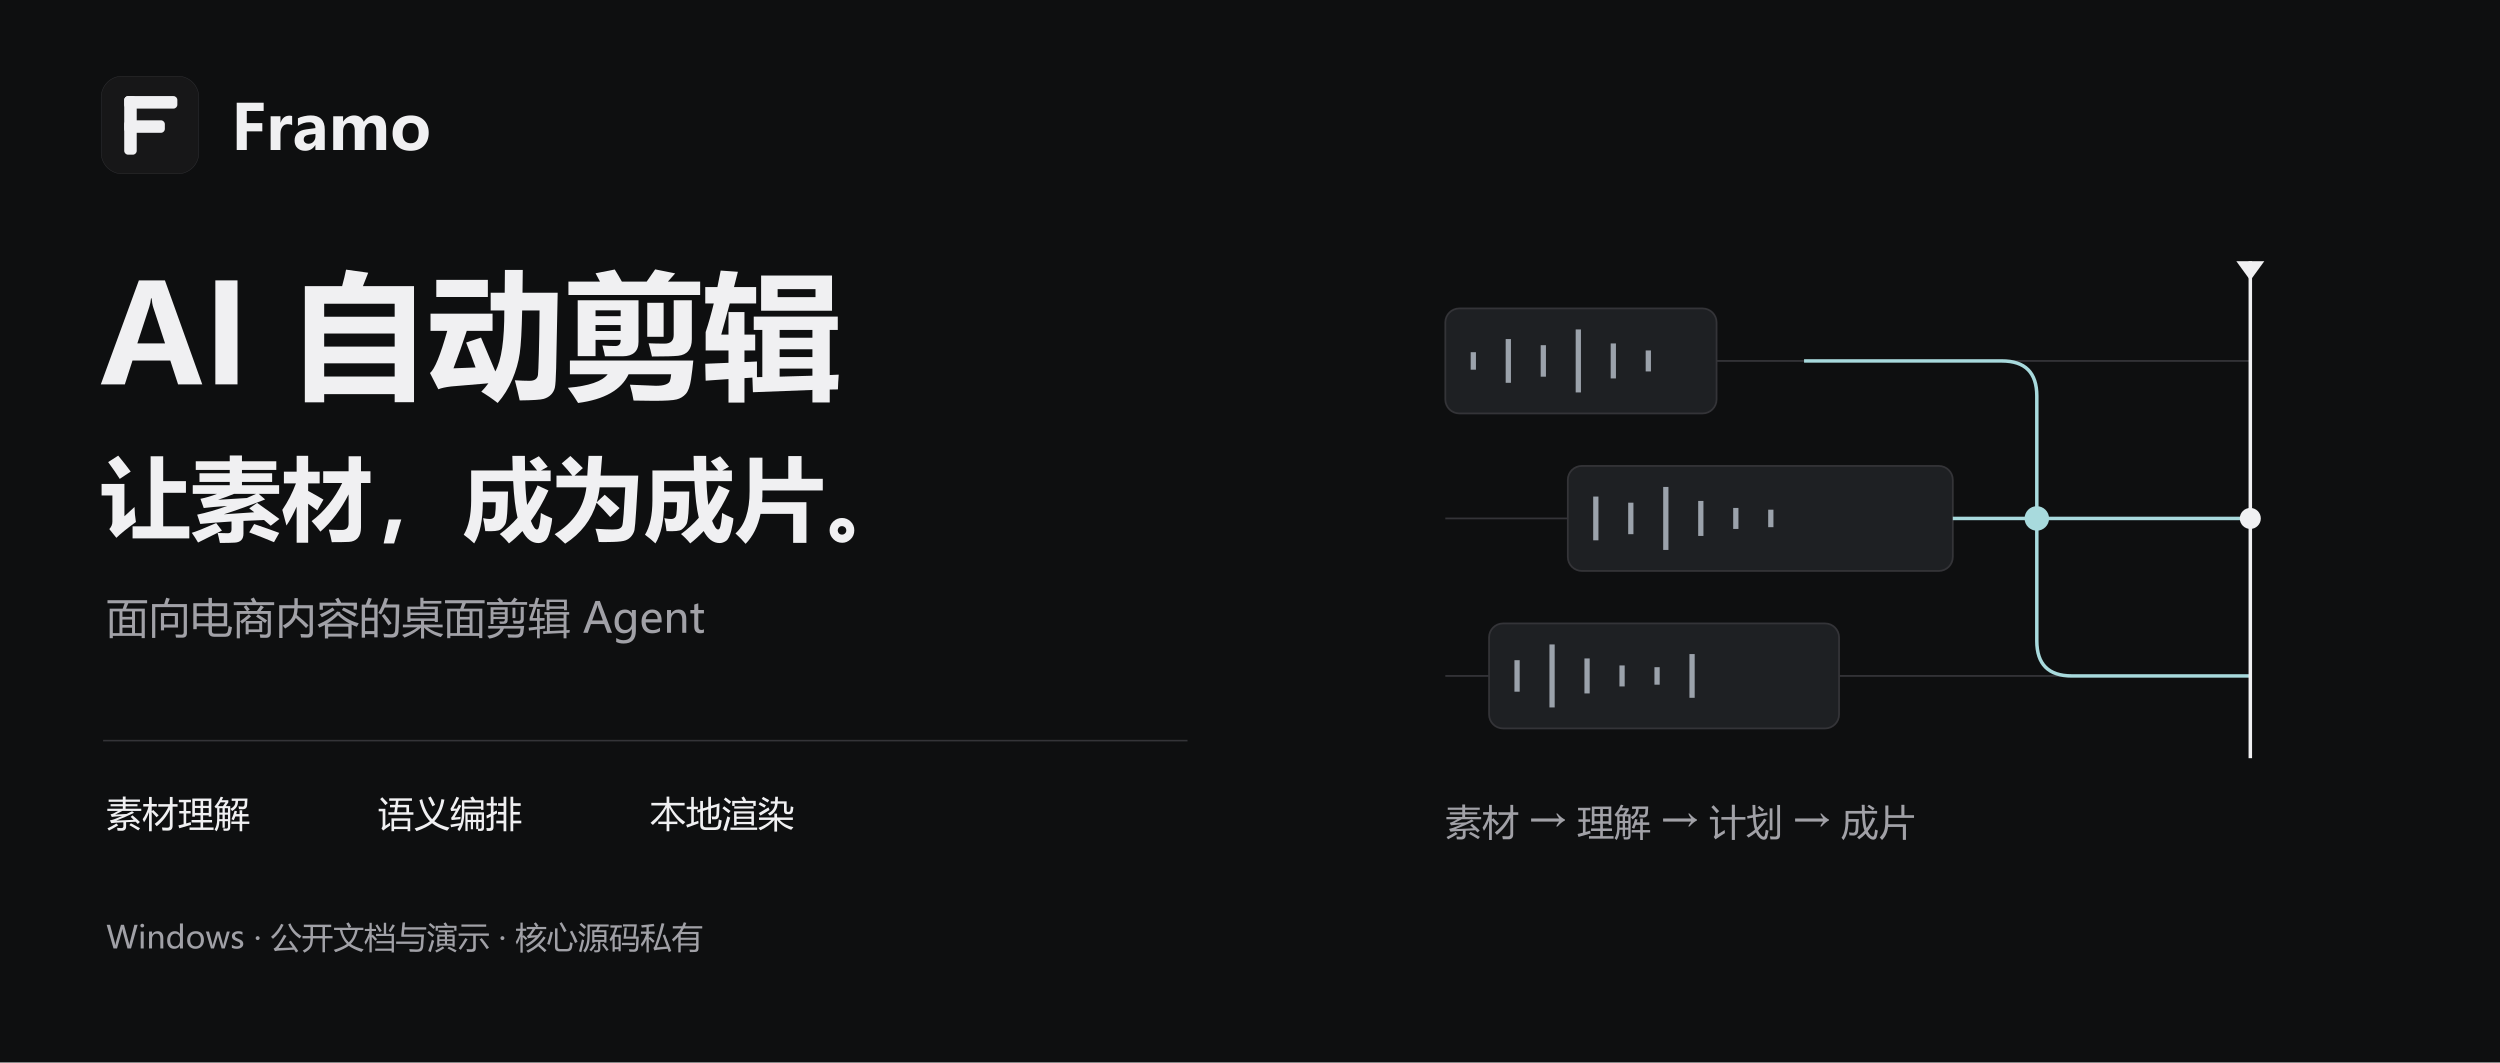
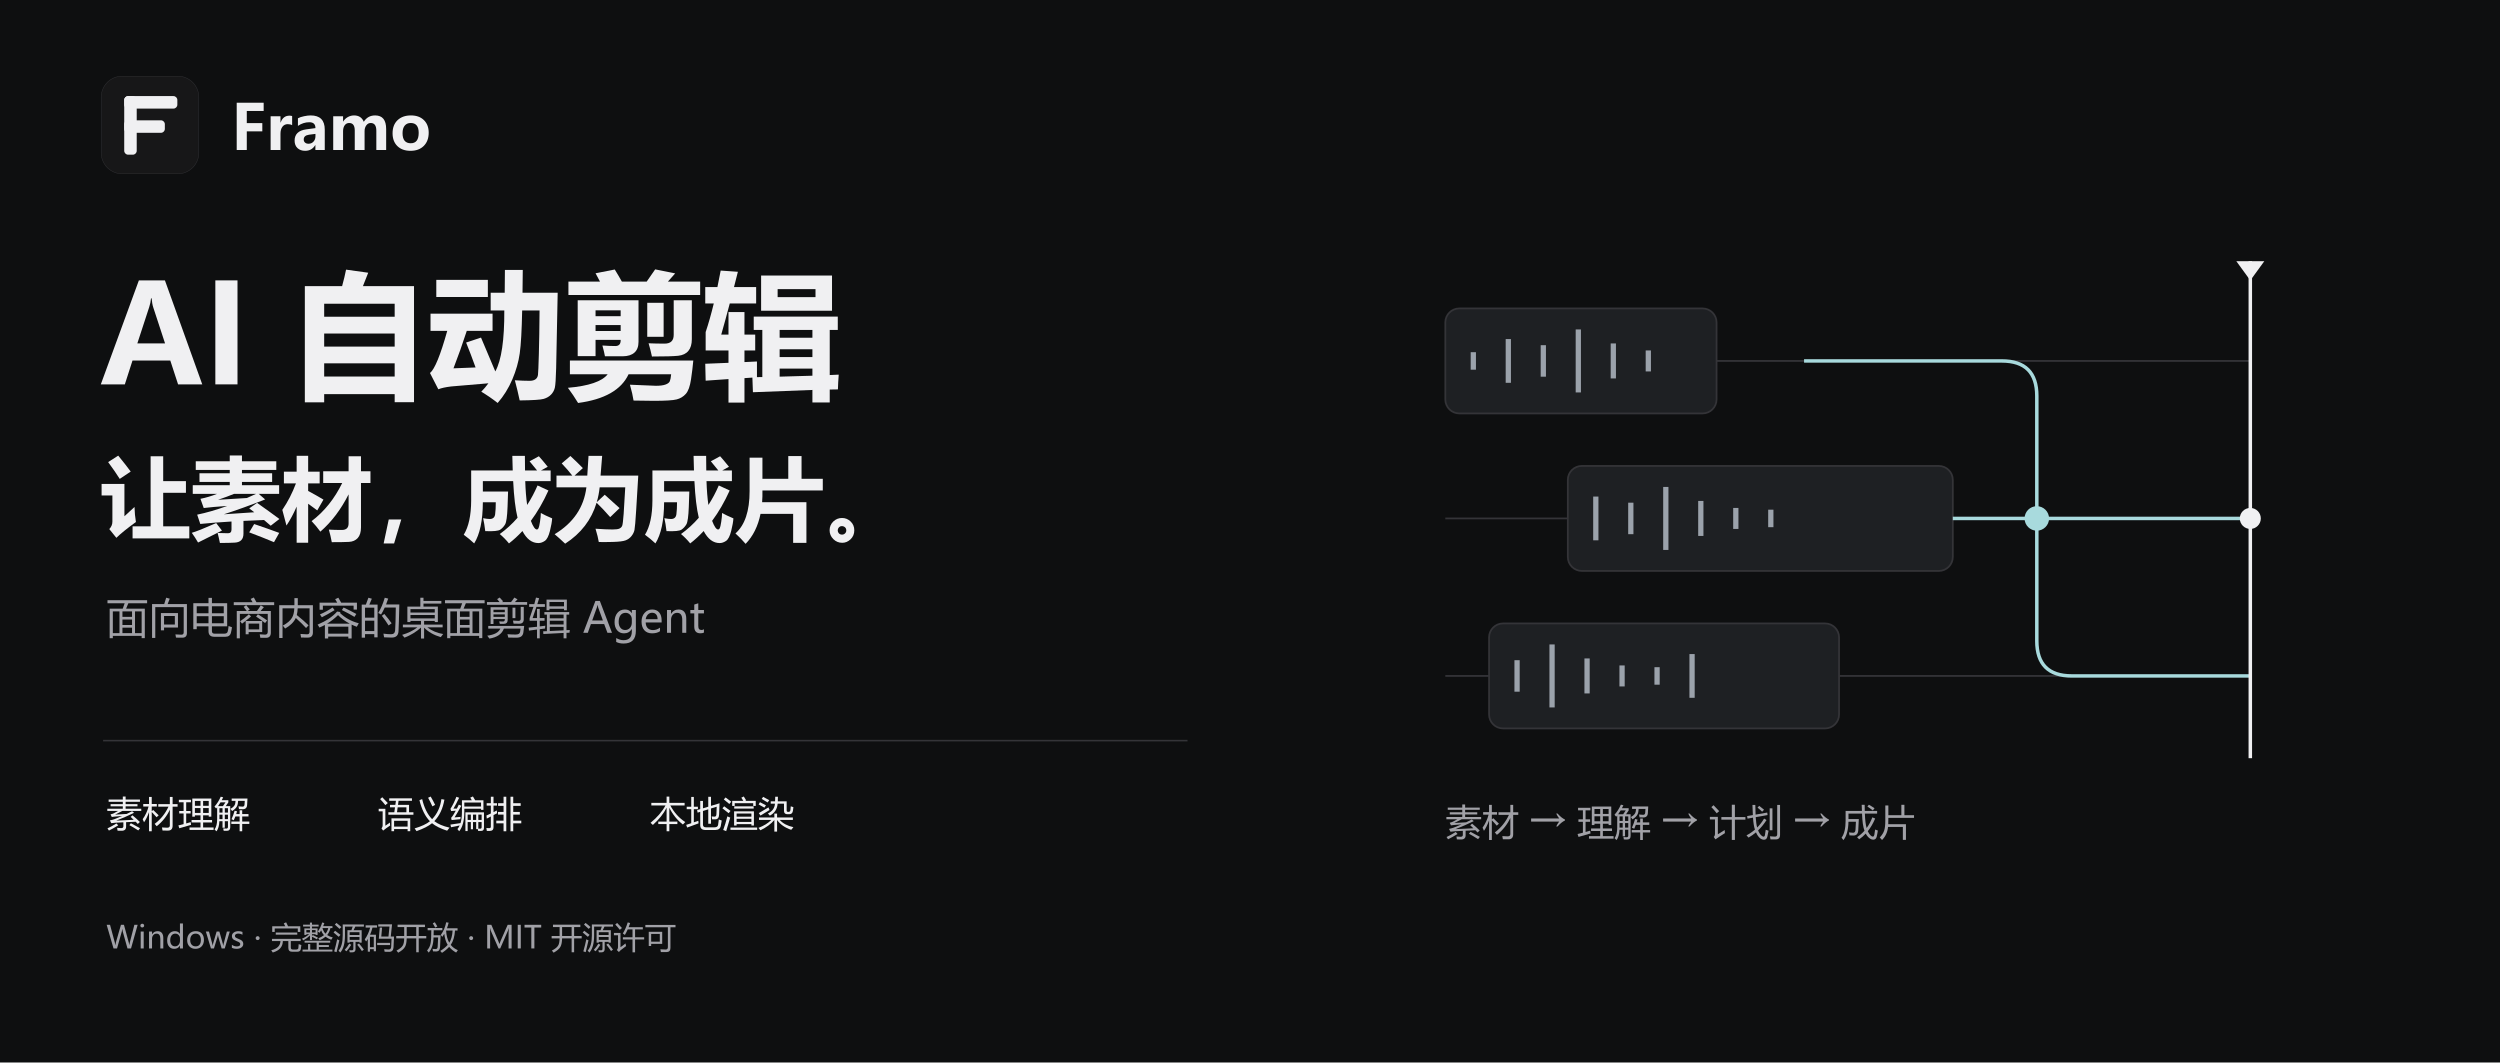
<svg xmlns="http://www.w3.org/2000/svg" width="1600" height="680" viewBox="0 0 1600 680" role="img" aria-labelledby="title desc">
  <rect x="0" y="0" width="1600" height="680" rx="0" fill="#0e0f10" />
  <g transform="translate(64 48) scale(0.25)">
    <rect x="3" y="3" width="250" height="250" rx="54" fill="#171718" stroke="#343438" />
    <g fill="#f0f0f2">
      <rect x="62" y="54" width="32" height="150" rx="10" />
      <rect x="62" y="54" width="136" height="32" rx="10" />
      <rect x="62" y="116" width="104" height="32" rx="10" />
    </g>
  </g>
  <g transform="translate(148.0,96.0) scale(0.01953125, -0.01953125)" fill="#f0f0f2" aria-label="Framo">
    <path d="M1062 1279H509V881H1018V611H509V0H179V1549H1062Z" transform="translate(0,0)" />
    <path d="M852 813Q793 847 709 847Q599 847 534.5 763.0Q470 679 470 532V0H147V1106H470V898H474Q554 1125 765 1125Q822 1125 852 1112Z" transform="translate(1143,0)" />
    <path d="M174 1039Q249 1081 374.5 1107.0Q500 1133 589 1133Q1053 1133 1053 668V0H746V161H742Q629 -27 411 -27Q254 -27 159.5 62.5Q65 152 65 306Q65 624 444 676L748 717Q748 910 547 910Q349 910 174 790ZM539 501Q364 478 364 343Q364 281 406.5 243.0Q449 205 521 205Q620 205 684.0 275.0Q748 345 748 449V528Z" transform="translate(2011,0)" />
    <path d="M1882 0H1560V631Q1560 885 1375 885Q1289 885 1232.0 808.0Q1175 731 1175 620V0H853V639Q853 885 670 885Q579 885 524.5 811.5Q470 738 470 617V0H147V1106H470V933H474Q532 1028 628.0 1080.5Q724 1133 830 1133Q1063 1133 1149 924Q1277 1133 1521 1133Q1882 1133 1882 687Z" transform="translate(3194,0)" />
    <path d="M81 548Q81 821 244.5 977.0Q408 1133 684 1133Q951 1133 1108.0 979.5Q1265 826 1265 567Q1265 295 1104.0 134.0Q943 -27 668 -27Q398 -27 239.5 127.5Q81 282 81 548ZM408 552Q408 221 678 221Q937 221 937 561Q937 885 676 885Q549 885 478.5 798.0Q408 711 408 552Z" transform="translate(5205,0)" />
  </g>
  <g transform="translate(64.0,246.0) scale(0.04296875, -0.04296875)" fill="#f0f0f2" aria-label="AI 自动剪辑">
    <path d="M1523 0H1163L1047 355H484L370 0H12L579 1549H967ZM969 610 793 1147Q776 1198 769 1282H760Q754 1214 733 1151L556 610Z" transform="translate(0,0)" />
    <path d="M508 1549V0H178V1549Z" transform="translate(1540,0)" />
    <path d="M828 1709 1158 1663 1079 1463H1840V-265H1552V-145H502V-267H214V1463H769Q808 1605 828 1709ZM1552 1201H502V1007H1552ZM502 563H1552V757H502ZM502 117H1552V313H502Z" transform="translate(2837,0)" />
    <path d="M790 697 1003 193Q1140 441 1137 1101H934V1365H1143L1146 1705H1412L1408 1365H1932L1909 235Q1903 7 1889.5 -50.0Q1876 -107 1834.0 -151.5Q1792 -196 1724.0 -216.0Q1656 -236 1366 -239Q1334 -87 1294 61Q1426 53 1513 53Q1571 53 1602.0 76.0Q1633 99 1638.5 142.5Q1644 186 1651.5 449.5Q1659 713 1662 1101H1403Q1394 655 1367.0 462.5Q1340 270 1256.0 73.0Q1172 -124 1038 -277Q924 -187 794 -109Q852 -50 900 16L345 -31Q220 -46 154 -73L30 169Q135 254 287 797H38V1053H962V797H578Q485 510 380 239Q562 244 709 252Q637 453 568 623ZM892 1301H124V1557H892Z" transform="translate(4885,0)" />
    <path d="M44 1531H514Q481 1596 448 1655L734 1711Q785 1629 840 1531H1210L1336 1713L1634 1653L1526 1531H2006V1331H44ZM448 421H182V1253H1088V635Q1088 528 1028.0 474.0Q968 420 856.0 418.5Q744 417 588 419Q576 485 550 579Q662 571 742 571Q822 571 822 655V663H448ZM822 1103H448V1015H822ZM448 795H822V883H448ZM1612 1253H1882V673Q1882 561 1831.0 499.0Q1780 437 1678.5 426.0Q1577 415 1288 415Q1267 514 1238 612Q1351 607 1476 607Q1612 607 1612 737ZM1218 1215H1462V709H1218ZM1014 -241Q1000 -145 960 -5Q1309 -21 1348 -21Q1439 -21 1490.0 -2.5Q1541 16 1554.0 46.5Q1567 77 1574 151H940Q777 -199 188 -277Q118 -161 36 -51Q502 -11 629 151H66V355H1904Q1893 230 1870.0 75.0Q1847 -80 1792.5 -141.5Q1738 -203 1656.0 -224.0Q1574 -245 1317 -245Q1174 -245 1014 -241Z" transform="translate(6933,0)" />
    <path d="M756 1009H2008V811H1888V139L2022 145Q2012 17 2010 -75Q1952 -75 1888 -77V-269H1630V-83L744 -117L736 101L618 93V-271H380V79L40 55L34 307L380 321V505H40V779Q102 963 161 1205H34V1449H215Q240 1566 264 1695L520 1677L462 1449H792V1205H399Q332 950 272 741H380V1077H618V741H778V505H618V332L804 341Q802 216 804 108Q844 109 884 109V811H756ZM1142 695H1630V811H1142ZM1142 407H1630V523H1142ZM1630 129V235H1142V115ZM866 1621H1922V1097H866ZM1676 1419H1112V1299H1676Z" transform="translate(8981,0)" />
  </g>
  <g transform="translate(64.0,340.0) scale(0.02832031, -0.02832031)" fill="#f0f0f2" aria-label="让素材，成为成片。">
    <path d="M412 1709Q590 1491 694 1349L446 1183Q346 1343 184 1563ZM736 111H1144V1695H1428V1133H1942V869H1428V111H2018V-161H736ZM780 549Q784 371 812 209Q504 -15 370 -149L210 49Q280 123 280 217V809H36V1069H552V339Q610 391 780 549Z" transform="translate(0,0)" />
    <path d="M1502 641Q1828 411 2006 277L1810 125Q1743 185 1659 254L1194 234V-55Q1194 -150 1145.0 -200.5Q1096 -251 1000.0 -257.0Q904 -263 662 -265Q636 -137 610 -39Q757 -45 846 -45Q924 -45 924 41V220Q531 197 218 165L148 375Q462 439 827 572Q485 549 296 525L222 733Q411 771 598 845H48V1041H884V1115H200V1311H884V1385H116V1581H884V1713H1160V1581H1936V1385H1160V1311H1842V1115H1160V1041H2000V845H1538L1684 719Q1170 517 750 383L1439 429Q1384 472 1324 517ZM1479 845H982Q824 780 620 711L1271 751Q1374 795 1479 845ZM578 185 708 15 168 -255Q106 -147 26 -35Q164 3 578 185ZM1436 163Q1738 61 2002 -37L1884 -247Q1642 -145 1324 -25Z" transform="translate(2048,0)" />
    <path d="M24 483Q210 755 332 1081H60V1347H348V1705H608V1347H868V1081H608V911Q789 814 954 715L814 471Q710 549 608 622V-259H348V558Q247 322 118 129ZM948 1355H1522V1695H1802V1355H2016V1091H1802V87Q1802 -71 1729.0 -152.5Q1656 -234 1529.5 -240.5Q1403 -247 1142 -247Q1116 -103 1076 37Q1212 29 1368 29Q1522 29 1522 177V834Q1264 322 884 -9Q786 125 686 229Q1115 553 1378 1091H948Z" transform="translate(4096,0)" />
    <path d="M664 266 502 -276H266L381 266Z" transform="translate(6144,0)" />
    <path d="M514 3Q494 173 466 295Q561 277 616 277Q723 277 737.5 383.0Q752 489 752 655H460Q457 34 264 -275Q154 -171 28 -79Q194 191 196 695V1373H1135L1126 1703H1410L1413 1373H1686Q1633 1443 1516 1581L1726 1695Q1796 1619 1926 1457L1772 1373H1992V1133H1418Q1428 822 1461 594Q1593 797 1696 1035L1942 921Q1766 532 1545 235Q1620 40 1680 40Q1703 40 1718.0 69.0Q1733 98 1751.0 213.5Q1769 329 1770 413Q1860 361 2026 291Q2020 183 1976.0 7.0Q1932 -169 1860.0 -218.0Q1788 -267 1715 -267Q1497 -267 1354 5Q1210 -151 1050 -275Q954 -157 842 -63Q1063 96 1244 305Q1171 605 1145 1133H460V897H1030Q1030 867 1018.0 548.5Q1006 230 964.0 157.0Q922 84 855.5 37.5Q789 -9 514 3Z" transform="translate(8192,0)" />
    <path d="M1032 -243Q1014 -129 958 57Q1203 40 1345 40Q1457 40 1500.5 61.5Q1544 83 1560.5 123.5Q1577 164 1594.0 394.5Q1611 625 1630 993H1052Q1033 816 986 657L1166 825Q1306 703 1502 523L1290 319Q1111 523 982 644Q809 66 272 -281Q130 -147 34 -67Q669 316 752 993H76V1257H434Q329 1392 194 1533L390 1701Q546 1557 672 1427L483 1257H772L800 1703H1108L1072 1257H1924L1877 480Q1854 104 1838.5 30.0Q1823 -44 1770.0 -110.0Q1717 -176 1637.0 -206.0Q1557 -236 1344.5 -241.5Q1132 -247 1032 -243Z" transform="translate(10240,0)" />
    <path d="M514 3Q494 173 466 295Q561 277 616 277Q723 277 737.5 383.0Q752 489 752 655H460Q457 34 264 -275Q154 -171 28 -79Q194 191 196 695V1373H1135L1126 1703H1410L1413 1373H1686Q1633 1443 1516 1581L1726 1695Q1796 1619 1926 1457L1772 1373H1992V1133H1418Q1428 822 1461 594Q1593 797 1696 1035L1942 921Q1766 532 1545 235Q1620 40 1680 40Q1703 40 1718.0 69.0Q1733 98 1751.0 213.5Q1769 329 1770 413Q1860 361 2026 291Q2020 183 1976.0 7.0Q1932 -169 1860.0 -218.0Q1788 -267 1715 -267Q1497 -267 1354 5Q1210 -151 1050 -275Q954 -157 842 -63Q1063 96 1244 305Q1171 605 1145 1133H460V897H1030Q1030 867 1018.0 548.5Q1006 230 964.0 157.0Q922 84 855.5 37.5Q789 -9 514 3Z" transform="translate(12288,0)" />
    <path d="M1218 1699H1518V1185H1998V921H634Q637 783 627 657H1628V-263H1328V393H591Q506 -25 254 -285Q148 -161 24 -49Q344 231 344 907V1663H634V1185H1218Z" transform="translate(14336,0)" />
    <path d="M662 22Q662 -101 578.5 -181.0Q495 -261 390 -261Q271 -261 187.5 -177.0Q104 -93 104 22Q104 139 187.0 219.5Q270 300 385 300Q496 300 579.0 220.5Q662 141 662 22ZM386 -76Q425 -76 453.0 -48.5Q481 -21 481 18Q481 64 451.0 90.0Q421 116 381 116Q340 116 314.0 86.5Q288 57 288 16Q288 -19 314.0 -47.5Q340 -76 386 -76Z" transform="translate(16384,0)" />
  </g>
  <g transform="translate(68.0,405.0) scale(0.01318359, -0.01318359)" fill="#a1a1a7" aria-label="面向电商内容的桌面剪辑 Agent">
    <path d="M166 1171H800Q858 1323 894 1435H60V1583H1984V1435H1073Q1029 1326 963 1171H1872V-259H1718V-147H320V-261H166ZM1718 1039H1396V-15H1718ZM320 -15H642V1039H320ZM786 -15H1252V251H786ZM786 379H1252V645H786ZM786 773H1252V1039H786Z" transform="translate(0,0)" />
    <path d="M332 -247H176V1395H766Q816 1543 862 1705L1034 1657Q982 1517 932 1395H1868V-11Q1868 -237 1642 -237Q1516 -237 1338 -233Q1328 -163 1310 -77Q1482 -91 1602 -91Q1712 -91 1712 25V1247H332ZM606 959H1434V257H758V119H606ZM1282 815H758V401H1282Z" transform="translate(2048,0)" />
    <path d="M130 1439H868V1695H1034V1439H1774V315H1034V81Q1034 -41 1162 -41H1630Q1766 -41 1796 49Q1828 147 1842 331Q1900 305 2008 269Q1984 109 1954 -5Q1904 -193 1682 -193H1150Q868 -193 868 83V315H296V177H130ZM1608 465V807H1034V465ZM296 465H868V807H296ZM1608 1289H1034V949H1608ZM296 949H868V1289H296Z" transform="translate(4096,0)" />
    <path d="M192 1059H678Q609 1160 528 1259L650 1341Q746 1229 824 1133L716 1059H1170Q1271 1189 1356 1333L1508 1245Q1413 1132 1348 1059H1846V11Q1846 -241 1616 -243Q1492 -245 1336 -241Q1320 -125 1306 -73Q1464 -89 1566 -89Q1696 -89 1696 55V921H342V-267H192ZM624 -69V575H1426V37H768V-69ZM46 1487H959Q921 1558 866 1645L1020 1715Q1080 1612 1146 1487H2008V1345H46ZM1282 165V447H768V165ZM778 899 886 795Q652 595 448 443Q388 525 354 561Q574 707 778 899ZM1130 789 1218 899Q1514 713 1666 601L1566 475Q1368 635 1130 789Z" transform="translate(6144,0)" />
    <path d="M204 1339H942V1683H1106V1339H1840V19Q1840 -235 1590 -233Q1458 -233 1266 -229Q1260 -161 1236 -55Q1426 -71 1552 -73Q1678 -77 1678 53V1187H1102Q1094 1005 1058 863Q1412 579 1630 363L1508 233Q1294 467 1010 719Q874 425 492 207Q408 323 380 351Q706 523 826 733Q922 887 938 1187H366V-251H204Z" transform="translate(8192,0)" />
    <path d="M1136 1007Q1120 989 1102 967Q1486 599 2020 463Q1954 363 1922 293Q1790 341 1672 399V-275H1512V-185H534V-275H374V381Q244 311 108 255Q72 329 20 397Q640 659 968 1033ZM116 1463H972Q928 1543 872 1635L1026 1705Q1100 1591 1166 1463H1930V1127H1768V1319H276V1119H116ZM1512 299H534V-41H1512ZM1012 859Q766 617 478 443H1584Q1238 625 1012 859ZM748 1231 844 1101Q476 875 226 755Q190 821 134 893Q478 1043 748 1231ZM1282 1229Q1582 1091 1900 915L1808 773Q1560 925 1198 1105Z" transform="translate(10240,0)" />
    <path d="M114 1371H316Q390 1553 438 1703L606 1655Q543 1502 484 1371H884V-221H724V-65H274V-235H114ZM914 961Q1102 1259 1232 1703L1400 1661Q1349 1510 1296 1377H1940Q1916 349 1900 83Q1886 -231 1570 -231Q1388 -231 1200 -219Q1188 -119 1168 -41H1174Q1374 -69 1540 -69Q1722 -69 1736 123Q1758 421 1768 1227H1232Q1145 1034 1052 887Q998 925 914 961ZM274 85H724V591H274ZM724 1221H274V735H724ZM1090 825 1212 915Q1434 653 1566 461L1418 357Q1276 589 1090 825Z" transform="translate(12288,0)" />
    <path d="M2020 -59Q1950 -141 1902 -211Q1394 -59 1094 252V-279H944V257Q602 -55 144 -235Q98 -175 28 -99Q458 27 769 265H64V397H944V577H432V521H282V1273H912V1703H1064V1549H1932V1417H1064V1273H1762V521H1612V577H1094V397H1994V265H1251Q1582 12 2020 -59ZM1612 1149H432V985H1612ZM432 701H1612V865H432Z" transform="translate(14336,0)" />
    <path d="M166 1171H800Q858 1323 894 1435H60V1583H1984V1435H1073Q1029 1326 963 1171H1872V-259H1718V-147H320V-261H166ZM1718 1039H1396V-15H1718ZM320 -15H642V1039H320ZM786 -15H1252V251H786ZM786 379H1252V645H786ZM786 773H1252V1039H786Z" transform="translate(16384,0)" />
    <path d="M366 429H226V1243H1056V631Q1056 433 858 433Q792 433 674 435Q664 479 644 555Q766 549 828 549Q916 549 916 643V667H366ZM112 333H1856Q1836 149 1816 11Q1780 -235 1488 -237Q1310 -239 1086 -231Q1072 -151 1044 -67Q1300 -87 1454 -83Q1638 -81 1658 47Q1670 109 1680 203H870Q732 -186 170 -281Q128 -217 64 -139Q578 -74 699 203H112ZM50 1491H662Q596 1581 544 1635L666 1713Q750 1627 834 1529L775 1491H1217Q1308 1602 1378 1711L1534 1625Q1477 1567 1403 1491H2000V1361H50ZM1688 1261H1836V661Q1836 443 1620 441Q1550 439 1342 445Q1330 519 1312 595Q1478 579 1584 579Q1688 579 1688 683ZM1290 1221H1430V713H1290ZM916 1121H366V1001H916ZM366 775H916V893H366Z" transform="translate(18432,0)" />
    <path d="M730 73Q819 77 912 80V883H790V1007H1994V883H1862V128Q1941 132 2022 137Q2012 59 2008 5Q1936 2 1862 0V-269H1722V-6Q1277 -26 740 -59ZM218 717H432V1159H564V717H798V585H564V310Q700 326 834 345Q824 269 820 207Q698 193 564 176V-269H432V159Q247 135 42 107L26 253Q231 272 432 294V585H72V711Q183 1018 259 1261H50V1391H299Q352 1572 382 1711L536 1679Q503 1565 446 1391H814V1261H404Q328 1031 218 717ZM894 1613H1880V1095H1742V1167H1034V1095H894ZM1742 1495H1034V1285H1742ZM1722 120V289H1052V87Q1365 102 1722 120ZM1052 405H1722V587H1052ZM1052 703H1722V883H1052Z" transform="translate(20480,0)" />
    <path d="M1417 0H1196L1038 424H393L244 0H23L613 1549H827ZM976 599 742 1243Q731 1274 718 1351H713Q702 1281 688 1243L456 599Z" transform="translate(23134,0)" />
    <path d="M1135 93Q1135 -521 539 -521Q333 -521 181 -444V-255Q366 -358 536 -358Q939 -358 939 66V183H935Q809 -26 559 -26Q351 -26 226.0 123.0Q101 272 101 518Q101 801 239.0 966.5Q377 1132 607 1132Q828 1132 935 956H939V1106H1135ZM939 658Q940 786 853.0 878.0Q766 970 639 970Q479 970 390.0 852.5Q301 735 301 530Q301 354 387.0 245.0Q473 136 615 136Q758 136 849.0 240.0Q940 344 939 504Z" transform="translate(24575,0)" />
    <path d="M1076 503H302Q307 326 399.0 229.5Q491 133 656 133Q842 133 997 252V77Q851 -26 610 -26Q370 -26 235.5 126.0Q101 278 101 548Q101 802 248.5 967.0Q396 1132 615 1132Q832 1132 954.0 992.5Q1076 853 1076 602ZM880 660Q879 810 809.0 892.0Q739 974 612 974Q495 974 409.5 887.0Q324 800 302 660Z" transform="translate(25885,0)" />
    <path d="M1110 0H915V629Q915 970 666 970Q537 970 454.0 874.0Q371 778 371 631V0H175V1106H371V923H375Q500 1132 738 1132Q920 1132 1015.0 1015.5Q1110 899 1110 676Z" transform="translate(27047,0)" />
    <path d="M706 11Q642 -24 533 -24Q236 -24 236 305V944H46V1106H236V1372L431 1434V1106H706V944H431V340Q431 231 468.0 184.0Q505 137 591 137Q657 137 706 174Z" transform="translate(28309,0)" />
  </g>
  <path d="M66 474H760" stroke="#343438" stroke-width="1" />
  <g transform="translate(68.0,529.0) scale(0.01123047, -0.01123047)" fill="#f0f0f2" aria-label="素材理解">
    <path d="M1494 643Q1732 445 1916 261Q1876 229 1798 149Q1738 213 1676 276Q1374 262 1132 250V-1Q1132 -239 882 -239Q786 -239 644 -235Q636 -167 620 -73Q770 -89 850 -89Q976 -89 976 15V242Q710 229 520 219Q386 211 288 193L206 351Q360 381 472 423Q695 509 906 602Q662 584 466 567Q390 559 314 547L244 695Q348 717 428 755Q556 821 673 889H60V1015H944V1153H248V1279H944V1413H136V1539H944V1711H1104V1539H1920V1413H1104V1279H1780V1153H1104V1015H1996V889H915Q714 779 502 679Q807 696 1163 719Q1322 795 1474 875L1586 783Q1074 533 568 337Q1071 358 1564 386Q1480 468 1390 549ZM582 179 682 67Q378 -119 152 -229Q122 -177 70 -101Q290 -5 582 179ZM1316 81 1404 189Q1618 81 1926 -93L1826 -221Q1540 -37 1316 81Z" transform="translate(0,0)" />
    <path d="M916 1279H1576V1689H1734V1279H2018V1133H1734V53Q1734 -229 1472 -229Q1358 -229 1160 -227Q1150 -153 1128 -51Q1326 -65 1424 -65Q1576 -65 1576 61V961Q1324 415 828 19Q780 77 710 153Q1234 549 1498 1133H916ZM28 419Q262 749 364 1143H60V1285H390V1689H544V1285H834V1143H544V873L626 947Q794 791 940 641L820 531Q686 689 544 831V-267H390V825Q268 475 106 243Q70 329 28 419Z" transform="translate(2048,0)" />
    <path d="M650 -53H1276V235H766V375H1276V639H956V565H808V1597H1892V565H1744V639H1424V375H1934V235H1424V-53H2022V-193H650ZM14 65Q168 102 312 139V745H62V885H312V1385H42V1525H730V1385H460V885H714V745H460V179Q592 216 716 253Q726 163 738 97Q396 5 68 -97ZM1424 775H1744V1053H1424ZM956 775H1276V1053H956ZM1744 1461H1424V1185H1744ZM956 1185H1276V1461H956Z" transform="translate(4096,0)" />
    <path d="M24 1139Q242 1381 380 1703L520 1665Q479 1581 437 1503H814V1379L667 1165H922V-41Q922 -241 724 -243Q638 -245 546 -239Q540 -189 524 -105Q620 -115 696 -115Q792 -115 792 -21V305H612V-65H482V305H304Q287 -72 140 -271Q94 -219 28 -169Q176 49 176 417V1097Q148 1062 120 1029Q86 1075 24 1139ZM984 287H1456V575H1214Q1171 460 1124 359Q1066 393 994 419Q1106 659 1172 905L1310 867Q1286 786 1261 711H1456V927H1604V711H1962V575H1604V287H2010V151H1604V-269H1456V151H984ZM1004 1599H1904Q1898 1403 1884 1231Q1870 987 1626 987Q1542 987 1420 993Q1408 1077 1392 1153Q1536 1135 1618 1135Q1726 1135 1736 1251Q1746 1341 1750 1463H1371Q1364 1264 1300 1147Q1230 1011 1030 883Q998 933 934 1011Q1100 1101 1164 1209Q1218 1296 1225 1463H1004ZM227 1165H506L652 1381H368Q299 1264 227 1165ZM612 423H792V677H612ZM792 1047H612V795H792ZM306 423H482V677H306ZM306 795H482V1047H306Z" transform="translate(6144,0)" />
  </g>
  <g transform="translate(242.0,529.0) scale(0.01123047, -0.01123047)" fill="#f0f0f2" aria-label="语义编排">
    <path d="M584 815H922L962 1097H676V1235H981L1014 1467H632V1607H1928V1467H1165L1133 1235H1762V815H2012V675H584ZM760 469H1830V-263H1680V-141H910V-263H760ZM670 229Q676 125 684 57Q486 -69 284 -231L190 -97Q258 -33 258 83V869H32V1013H412V47Q552 141 670 229ZM1680 329H910V-1H1680ZM1612 1097H1114L1076 815H1612ZM236 1671Q454 1447 552 1339L412 1221Q286 1387 114 1565Z" transform="translate(0,0)" />
    <path d="M1558 1565 1730 1533Q1597 766 1153 309Q1460 67 2024 -63Q1938 -165 1884 -237Q1316 -52 1025 190Q728 -53 142 -261Q98 -187 32 -105Q620 69 904 304Q497 717 306 1505L462 1565Q634 824 1028 421Q1468 880 1558 1565ZM800 1641 946 1711Q1098 1455 1200 1235L1044 1151Q922 1421 800 1641Z" transform="translate(2048,0)" />
    <path d="M1006 -255H878V811H1936V-73Q1936 -247 1780 -247Q1670 -251 1606 -251Q1598 -195 1585 -147H1492V257H1310V-155H1188V257H1006ZM24 113Q268 146 600 197Q680 462 680 851V1499H1243Q1196 1583 1154 1647L1306 1717Q1363 1626 1434 1499H1906V951H1770V1015H816V849Q816 77 522 -267Q480 -205 424 -143Q498 -56 550 63Q243 1 60 -39ZM260 523Q354 527 606 551Q596 467 590 421Q198 387 92 371L64 497Q166 599 330 906Q177 894 64 883L26 1009Q218 1315 364 1697L520 1641Q352 1283 196 1021Q261 1021 391 1024Q444 1127 502 1249L646 1185Q390 723 260 523ZM1770 1371H816V1143H1770ZM1724 -121Q1802 -121 1802 -35V257H1614V-118Q1665 -121 1724 -121ZM1802 683H1614V379H1802ZM1310 379H1492V683H1310ZM1006 379H1188V683H1006Z" transform="translate(4096,0)" />
    <path d="M1400 1699H1556V1331H1980V1179H1556V835H1932V683H1556V335H2014V183H1556V-269H1400ZM590 335H1004V683H688V835H1004V1179H692V1331H1004V1699H1160V-269H1004V183H590ZM42 1333H280V1701H432V1333H630V1193H432V820Q528 869 620 919Q626 833 636 759Q538 709 432 654V-43Q432 -247 214 -249Q154 -251 50 -249Q42 -169 24 -83Q134 -91 196 -91Q280 -91 280 1V575Q168 517 48 453L28 629Q157 686 280 745V1193H42Z" transform="translate(6144,0)" />
  </g>
  <g transform="translate(416.0,529.0) scale(0.01123047, -0.01123047)" fill="#f0f0f2" aria-label="本地渲染">
    <path d="M2010 257Q1958 205 1874 117Q1390 490 1102 1073V281H1560V141H1102V-269H946V141H472V281H946V1073Q691 565 164 93Q86 167 32 213Q601 680 883 1201H76V1349H946V1709H1102V1349H1972V1201H1159Q1477 603 2010 257Z" transform="translate(0,0)" />
    <path d="M1272 1697H1428V1180L1914 1327Q1902 933 1890 683Q1878 413 1674 411Q1582 409 1494 411Q1482 485 1464 577Q1560 565 1630 565Q1734 563 1738 717Q1750 899 1752 1131L1428 1030V163H1272V982L970 888V113Q970 -43 1140 -43H1630Q1814 -43 1834 105Q1858 233 1874 403Q1954 371 2040 345Q2012 153 1986 33Q1938 -195 1672 -195H1102Q814 -195 814 87V839L664 793L638 941L814 994V1461H970V1041L1272 1132ZM14 97Q157 143 302 191V989H44V1129H302V1687H450V1129H682V989H450V241Q577 285 706 331Q710 247 720 183Q392 65 70 -57Z" transform="translate(2048,0)" />
    <path d="M696 867H1826V57H1682V139H840V57H696ZM588 1463H1224Q1166 1561 1108 1645L1248 1715Q1322 1603 1382 1495L1322 1463H1930V1177H1786V1331H732V1177H588ZM488 -57H2012V-189H488ZM1682 743H840V563H1682ZM840 263H1682V443H840ZM704 1151H1812V1023H704ZM312 581Q390 543 476 511Q322 23 246 -261L76 -197Q208 161 312 581ZM130 1155Q338 1011 492 891L384 761Q214 907 32 1041ZM212 1659Q362 1551 536 1415L424 1287Q270 1425 110 1547Z" transform="translate(4096,0)" />
    <path d="M2028 -35Q1952 -117 1904 -187Q1366 -5 1098 375V-287H942V375Q662 37 148 -213Q100 -151 34 -75Q488 95 770 377H68V517H942V739H1098V517H1998V377H1250Q1516 77 2028 -35ZM736 1439H984Q988 1539 992 1699H1146Q1142 1551 1138 1439H1644V917Q1644 839 1718 839H1764Q1842 839 1858 941Q1870 1025 1878 1155Q1954 1125 2028 1105Q2016 981 2000 893Q1970 703 1792 703H1688Q1492 703 1492 897V1303H1130Q1092 843 686 621Q636 683 576 747Q946 921 978 1303H736ZM608 1093Q640 1003 668 943Q406 791 152 625L58 767Q334 921 608 1093ZM302 1693Q496 1595 654 1503Q600 1435 560 1373Q386 1485 222 1575ZM122 1389Q278 1317 464 1213Q414 1133 378 1077Q164 1205 46 1261Z" transform="translate(6144,0)" />
  </g>
-   <g transform="translate(68.0,607.0) scale(0.009765625, -0.009765625)" fill="#a1a1a7" aria-label="Windows · 公开文档与演示 · 核心源码私有">
+   <g transform="translate(68.0,607.0) scale(0.009765625, -0.009765625)" fill="#a1a1a7" aria-label="Windows · 完整源码开放 · MIT 开源许可">
    <path d="M2058 1549 1624 0H1391L1079 1116Q1058 1192 1054 1276H1050Q1044 1193 1022 1118L707 0H476L27 1549H248L564 379Q585 300 589 220H595Q600 280 628 379L963 1549H1160L1480 370Q1496 312 1506 222H1510Q1515 287 1539 374L1843 1549Z" transform="translate(0,0)" />
    <path d="M151 1496Q151 1548 186.5 1583.5Q222 1619 274 1619Q327 1619 363.5 1584.0Q400 1549 400 1496Q400 1444 363.5 1409.5Q327 1375 274 1375Q221 1375 186.0 1409.5Q151 1444 151 1496ZM174 0V1106H370V0Z" transform="translate(2084,0)" />
    <path d="M1110 0H915V629Q915 970 666 970Q537 970 454.0 874.0Q371 778 371 631V0H175V1106H371V923H375Q500 1132 738 1132Q920 1132 1015.0 1015.5Q1110 899 1110 676Z" transform="translate(2629,0)" />
    <path d="M1135 0H939V184H935Q814 -26 559 -26Q349 -26 225.0 123.5Q101 273 101 527Q101 801 241.0 966.5Q381 1132 607 1132Q833 1132 935 956H939V1637H1135ZM940 658Q940 791 852.5 880.5Q765 970 637 970Q481 970 391.0 853.5Q301 737 301 536Q301 351 387.5 243.5Q474 136 618 136Q760 136 850.0 241.5Q940 347 940 504Z" transform="translate(3891,0)" />
    <path d="M101 541Q101 815 254.0 973.5Q407 1132 669 1132Q918 1132 1059.5 979.5Q1201 827 1201 558Q1201 296 1050.0 135.0Q899 -26 645 -26Q397 -26 249.0 130.0Q101 286 101 541ZM301 547Q301 356 397.5 246.0Q494 136 657 136Q825 136 913.0 243.5Q1001 351 1001 552Q1001 754 913.0 862.0Q825 970 657 970Q492 970 396.5 857.0Q301 744 301 547Z" transform="translate(5201,0)" />
    <path d="M1592 1106 1262 0H1058L838 776Q824 826 820 882H816Q813 840 793 778L555 0H357L25 1106H229L450 286Q460 249 465 185H473Q477 240 492 289L730 1106H911L1143 285Q1153 249 1159 183H1168Q1170 227 1186 285L1402 1106Z" transform="translate(6503,0)" />
    <path d="M113 239Q261 132 432 132Q661 132 661 282Q661 346 611.0 387.5Q561 429 408 486Q224 560 169.0 632.5Q114 705 114 808Q114 955 238.5 1043.5Q363 1132 545 1132Q686 1132 807 1083V894Q683 974 526 974Q432 974 373.0 933.0Q314 892 314 825Q314 759 356.5 722.0Q399 685 545 627Q730 558 795.0 484.0Q860 410 860 301Q860 149 735.5 61.5Q611 -26 413 -26Q241 -26 113 39Z" transform="translate(8120,0)" />
    <path d="M119 676Q119 729 157.0 766.5Q195 804 248 804Q301 804 339.5 767.0Q378 730 378 676Q378 624 340.5 586.0Q303 548 247 548Q192 548 155.5 586.0Q119 624 119 676Z" transform="translate(9674,0)" />
-     <path d="M1326 509Q1614 135 1812 -171L1660 -271Q1604 -179 1541 -80Q881 -112 468 -145Q392 -153 284 -179L196 -9Q286 27 362 101Q596 371 870 899L1042 821Q794 395 512 25Q925 38 1447 62Q1333 235 1196 427ZM1154 1585 1302 1643Q1496 1121 2024 815Q1970 759 1900 659Q1348 1039 1154 1585ZM24 757Q470 1121 690 1615L848 1549Q578 987 152 629Q100 695 24 757Z" transform="translate(10773,0)" />
-     <path d="M40 817H562V1399H128V1557H1922V1399H1514V817H2008V659H1514V-253H1350V659H725Q718 293 620 115Q522 -81 170 -279Q118 -207 56 -139Q362 17 464 187Q555 324 561 659H40ZM726 817H1350V1399H726Z" transform="translate(12821,0)" />
-     <path d="M62 1357H1022Q921 1549 864 1637L1018 1709Q1074 1623 1186 1429L1042 1357H1982V1209H1613Q1506 638 1153 291Q1419 97 1998 -57Q1906 -161 1858 -231Q1294 -36 1025 177Q755 -33 162 -247Q110 -177 42 -91Q614 81 903 292Q538 682 439 1209H62ZM1442 1209H599Q689 717 1029 396Q1354 698 1442 1209Z" transform="translate(14869,0)" />
-     <path d="M712 -11H1784V341H798V479H1784V815H764V957H1274V1683H1426V957H1936V-265H1784V-153H712ZM8 417Q218 727 328 1143H28V1279H332V1681H482V1279H762V1143H482V841L546 903Q712 737 834 607L714 499Q606 633 482 767V-259H332V767Q224 453 78 243Q46 327 8 417ZM1584 1153Q1722 1343 1854 1585L2000 1499Q1848 1253 1710 1061ZM724 1503 848 1581Q998 1375 1138 1159L996 1067Q868 1291 724 1503Z" transform="translate(16917,0)" />
-     <path d="M372 763V915L452 1705H618L587 1387H2006V1235H573L542 915H1860Q1836 495 1806 133Q1778 -79 1684 -153Q1594 -225 1383 -225Q1186 -223 928 -217Q916 -149 894 -43Q1198 -65 1348 -67Q1616 -85 1640 143Q1666 409 1684 763ZM34 451H1516V299H34Z" transform="translate(18965,0)" />
-     <path d="M680 901H1180V1059H768V1189H1744V1059H1320V901H1820V117H1680V187H820V117H680ZM574 1483H1191Q1144 1560 1090 1639L1232 1709Q1317 1578 1369 1483H1940V1161H1794V1353H720V1159H574ZM326 567Q384 531 478 501Q352 97 252 -239L88 -171Q228 193 326 567ZM1044 131 1142 15Q882 -149 638 -271Q596 -201 544 -143Q828 -17 1044 131ZM1356 3 1440 117Q1714 -7 1948 -127L1856 -261Q1600 -113 1356 3ZM130 1149Q334 1001 476 879L360 747Q192 901 30 1033ZM224 1667Q430 1507 548 1401L434 1277Q278 1431 120 1561ZM820 603H1180V777H820ZM820 311H1180V485H820ZM1320 311H1680V485H1320ZM1680 777H1320V603H1680Z" transform="translate(21013,0)" />
-     <path d="M32 983H2016V833H1158V25Q1158 -225 896 -227Q757 -227 584 -225Q572 -143 554 -41Q712 -57 852 -57Q988 -57 988 77V833H32ZM216 1573H1838V1423H216ZM1412 591 1546 681Q1792 379 2022 51L1876 -45Q1628 317 1412 591ZM474 685 620 603Q410 239 172 -89Q110 -43 40 5Q264 295 474 685Z" transform="translate(23061,0)" />
-     <path d="M119 676Q119 729 157.0 766.5Q195 804 248 804Q301 804 339.5 767.0Q378 730 378 676Q378 624 340.5 586.0Q303 548 247 548Q192 548 155.5 586.0Q119 624 119 676Z" transform="translate(25715,0)" />
-     <path d="M660 243Q1058 449 1328 731Q1132 711 964 693Q890 685 826 665L752 811Q834 855 880 915Q1006 1069 1126 1267H746V1411H1360Q1278 1533 1208 1629L1338 1711Q1414 1617 1514 1481L1408 1411H2020V1267H1312Q1166 1045 1010 849Q1230 861 1456 875Q1570 1017 1656 1177L1802 1099Q1460 499 774 121Q718 183 660 243ZM28 433Q242 773 328 1157H42V1297H330V1695H480V1297H708V1157H480V805L542 871Q670 763 780 655L678 553Q580 659 480 751V-277H330V783Q228 455 92 257Q66 343 28 433ZM720 -151Q1404 137 1846 789L1982 697Q1810 449 1606 251Q1836 63 2038 -117L1916 -247Q1728 -61 1496 149Q1194 -117 826 -283Q788 -229 720 -151Z" transform="translate(26814,0)" />
-     <path d="M546 1317H712V145Q712 -37 874 -37H1304Q1476 -37 1498 107Q1520 233 1536 409Q1620 375 1708 345Q1678 135 1652 31Q1598 -193 1336 -193H834Q546 -193 546 107ZM1674 1165Q1844 843 2028 433L1862 351Q1708 739 1524 1095ZM252 1103 412 1059Q320 633 192 231L32 293Q164 669 252 1103ZM986 1719Q1176 1403 1308 1149Q1214 1101 1148 1063Q1008 1373 846 1647Z" transform="translate(28862,0)" />
-     <path d="M938 1197H1198Q1241 1310 1282 1433H776V857Q776 71 468 -269Q420 -207 352 -145Q628 163 628 855V1569H2016V1433H1455Q1400 1313 1342 1197H1870V377H1726V429H1468V-41Q1468 -255 1260 -255Q1192 -255 1086 -253Q1076 -193 1058 -115Q1158 -123 1232 -123Q1324 -123 1324 -27V429H1082V377H938ZM266 601Q338 555 408 533Q326 193 224 -245L70 -193Q186 217 266 601ZM1082 561H1726V751H1082ZM1726 1065H1082V879H1726ZM2012 -77 1886 -173Q1744 41 1578 243L1694 325Q1876 113 2012 -77ZM756 -95Q926 87 1058 315L1186 237Q1034 -5 874 -187ZM128 1159Q284 1047 480 891Q410 807 366 761Q174 931 28 1045ZM214 1673Q372 1555 540 1403Q470 1335 420 1281Q246 1453 112 1563Z" transform="translate(30910,0)" />
-     <path d="M24 593Q268 931 377 1365H82V1513H830V1365H531Q468 1114 371 897H758V-187H616V-49H366V-213H224V620Q171 535 112 457Q82 513 24 593ZM1160 1365 1108 779H1579L1646 1437H908V1581H1814L1730 779H1942Q1926 373 1910 75Q1892 -223 1626 -223Q1492 -223 1326 -217Q1314 -143 1298 -51Q1460 -69 1590 -69Q1744 -69 1756 101Q1772 323 1780 635H946L1008 1365ZM616 761H366V83H616ZM838 365H1682V221H838Z" transform="translate(32958,0)" />
-     <path d="M24 279Q262 573 388 961H34V1107H400V1399Q244 1383 92 1369Q78 1443 52 1521Q566 1565 874 1611L914 1459Q730 1437 550 1415V1107H936V961H550V669L640 757Q796 625 934 483L824 369Q686 513 550 639V-263H400V617Q282 321 100 109Q66 191 24 279ZM1610 911Q1830 357 2022 -165L1858 -239Q1822 -129 1786 -21Q1366 -59 1084 -91Q992 -105 918 -131L852 37Q928 89 978 237Q1206 887 1390 1657L1572 1625Q1310 647 1078 71Q1366 89 1736 121Q1604 505 1466 855Z" transform="translate(35006,0)" />
-     <path d="M594 -261H436V774Q291 605 116 449Q74 519 20 595Q406 918 623 1311H76V1459H698Q755 1584 796 1715L962 1677Q922 1566 874 1459H2004V1311H802Q740 1193 666 1081H1762V13Q1762 -235 1520 -235Q1414 -237 1198 -237Q1188 -169 1168 -73Q1352 -87 1464 -87Q1602 -87 1602 49V191H594ZM594 327H1602V567H594ZM1602 941H594V703H1602Z" transform="translate(37054,0)" />
+     <path d="M88 627H1968V485H1322V61Q1322 -71 1452 -71H1664Q1800 -71 1816.0 21.0Q1832 113 1838 283Q1910 255 2014 223Q2000 59 1978 -45Q1950 -217 1736 -217H1410Q1160 -217 1160 39V485H801Q796 -79 140 -267Q100 -201 40 -119Q632 25 642 485H88ZM104 1451H960Q921 1532 860 1641L1016 1713Q1095 1561 1144 1451H1944V1083H1780V1309H268V1083H104ZM336 1041H1744V901H336Z" transform="translate(10773,0)" />
+     <path d="M44 -75H404V285H548V-75H968V377H176V505H1856V377H1112V223H1768V95H1112V-75H2002V-203H44ZM8 641Q264 747 474 933H292V883H162V1315H528V1437H80V1557H528V1693H662V1557H1096V1437H662V1315H1028V883H898V933H662V813L712 879Q890 795 1052 709L984 599Q816 699 662 767V551H528V847Q344 665 92 527Q56 577 8 641ZM1076 665Q1296 749 1446 869Q1326 1003 1260 1189Q1212 1103 1162 1023L1042 1107Q1232 1361 1332 1703L1472 1661Q1434 1559 1394 1463H2004V1335H1872Q1806 1061 1658 877Q1804 777 2024 719Q1974 655 1924 569Q1702 651 1550 769Q1396 635 1168 537Q1128 595 1076 665ZM1728 1335H1350Q1406 1115 1548 967Q1678 1121 1728 1335ZM898 1045V1203H662V1045ZM292 1045H528V1203H292Z" transform="translate(12821,0)" />
+     <path d="M938 1197H1198Q1241 1310 1282 1433H776V857Q776 71 468 -269Q420 -207 352 -145Q628 163 628 855V1569H2016V1433H1455Q1400 1313 1342 1197H1870V377H1726V429H1468V-41Q1468 -255 1260 -255Q1192 -255 1086 -253Q1076 -193 1058 -115Q1158 -123 1232 -123Q1324 -123 1324 -27V429H1082V377H938ZM266 601Q338 555 408 533Q326 193 224 -245L70 -193Q186 217 266 601ZM1082 561H1726V751H1082ZM1726 1065H1082V879H1726ZM2012 -77 1886 -173Q1744 41 1578 243L1694 325Q1876 113 2012 -77ZM756 -95Q926 87 1058 315L1186 237Q1034 -5 874 -187ZM128 1159Q284 1047 480 891Q410 807 366 761Q174 931 28 1045ZM214 1673Q372 1555 540 1403Q470 1335 420 1281Q246 1453 112 1563Z" transform="translate(14869,0)" />
+     <path d="M24 593Q268 931 377 1365H82V1513H830V1365H531Q468 1114 371 897H758V-187H616V-49H366V-213H224V620Q171 535 112 457Q82 513 24 593ZM1160 1365 1108 779H1579L1646 1437H908V1581H1814L1730 779H1942Q1926 373 1910 75Q1892 -223 1626 -223Q1492 -223 1326 -217Q1314 -143 1298 -51Q1460 -69 1590 -69Q1744 -69 1756 101Q1772 323 1780 635H946L1008 1365ZM616 761H366V83H616ZM838 365H1682V221H838Z" transform="translate(16917,0)" />
+     <path d="M40 817H562V1399H128V1557H1922V1399H1514V817H2008V659H1514V-253H1350V659H725Q718 293 620 115Q522 -81 170 -279Q118 -207 56 -139Q362 17 464 187Q555 324 561 659H40ZM726 817H1350V1399H726Z" transform="translate(18965,0)" />
+     <path d="M1266 1715 1426 1687Q1383 1498 1314 1321H2010V1173H1843Q1804 581 1563 232Q1743 8 2028 -113Q1962 -201 1918 -271Q1649 -126 1459 103Q1263 -114 990 -289Q944 -231 876 -163Q1174 18 1363 234Q1188 520 1140 956Q1081 854 1012 757Q970 817 912 885Q1172 1243 1266 1715ZM50 1339H1014V1191H448Q446 1013 441 865H900Q880 373 862 77Q844 -187 634 -197Q512 -199 404 -195Q392 -121 370 -27Q502 -41 574 -41Q696 -41 706 111Q726 345 738 717H435Q428 69 118 -273Q72 -205 12 -133Q200 79 240 321Q291 548 290 1191H50ZM1684 1173H1259Q1291 683 1467 373Q1660 682 1684 1173ZM386 1645 522 1717Q608 1589 686 1441L546 1367Q466 1521 386 1645Z" transform="translate(21013,0)" />
+     <path d="M119 676Q119 729 157.0 766.5Q195 804 248 804Q301 804 339.5 767.0Q378 730 378 676Q378 624 340.5 586.0Q303 548 247 548Q192 548 155.5 586.0Q119 624 119 676Z" transform="translate(23667,0)" />
+     <path d="M1601 0V1026Q1601 1153 1616 1331H1611Q1585 1219 1565 1175L1054 0H943L433 1166Q415 1206 387 1331H381Q391 1223 391 1017V0H200V1549H471L928 487Q980 365 997 297H1004Q1056 440 1077 491L1542 1549H1800V0Z" transform="translate(24766,0)" />
+     <path d="M400 1549V0H200V1549Z" transform="translate(26767,0)" />
+     <path d="M1136 1371H689V0H488V1371H43V1549H1136Z" transform="translate(27369,0)" />
+     <path d="M40 817H562V1399H128V1557H1922V1399H1514V817H2008V659H1514V-253H1350V659H725Q718 293 620 115Q522 -81 170 -279Q118 -207 56 -139Q362 17 464 187Q555 324 561 659H40ZM726 817H1350V1399H726Z" transform="translate(29149,0)" />
+     <path d="M938 1197H1198Q1241 1310 1282 1433H776V857Q776 71 468 -269Q420 -207 352 -145Q628 163 628 855V1569H2016V1433H1455Q1400 1313 1342 1197H1870V377H1726V429H1468V-41Q1468 -255 1260 -255Q1192 -255 1086 -253Q1076 -193 1058 -115Q1158 -123 1232 -123Q1324 -123 1324 -27V429H1082V377H938ZM266 601Q338 555 408 533Q326 193 224 -245L70 -193Q186 217 266 601ZM1082 561H1726V751H1082ZM1726 1065H1082V879H1726ZM2012 -77 1886 -173Q1744 41 1578 243L1694 325Q1876 113 2012 -77ZM756 -95Q926 87 1058 315L1186 237Q1034 -5 874 -187ZM128 1159Q284 1047 480 891Q410 807 366 761Q174 931 28 1045ZM214 1673Q372 1555 540 1403Q470 1335 420 1281Q246 1453 112 1563Z" transform="translate(31197,0)" />
+     <path d="M612 733H1244V1249H930Q841 1048 744 883Q688 933 610 983Q798 1281 930 1707L1090 1663Q1042 1521 990 1393H1920V1249H1412V733H2008V589H1412V-257H1244V589H612ZM784 329Q804 227 824 153Q634 21 462 -119Q400 -171 350 -237L216 -103Q294 -27 294 105V863H26V1015H456V81Q616 189 784 329ZM236 1671Q454 1447 552 1339L412 1221Q286 1387 114 1565Z" transform="translate(33245,0)" />
+     <path d="M260 1091H1142V301H418V159H260ZM38 1539H2014V1387H1682V33Q1682 -237 1420 -239Q1232 -239 1054 -237Q1044 -145 1022 -55Q1248 -71 1366 -71Q1514 -71 1514 89V1387H38ZM984 949H418V443H984Z" transform="translate(35293,0)" />
  </g>
  <g transform="translate(925 147) scale(1.12)">
    <path d="M0 75H460" stroke="#343438" stroke-width="1" />
    <path d="M0 165H460" stroke="#343438" stroke-width="1" />
    <path d="M0 255H460" stroke="#343438" stroke-width="1" />
    <rect x="0" y="45" width="155" height="60" rx="8" fill="#1e2023" stroke="#343438" />
    <path d="M16 70.0L16 80.0" stroke="#9ba2ab" stroke-width="3" />
    <path d="M36 62.5L36 87.5" stroke="#9ba2ab" stroke-width="3" />
    <path d="M56 66.0L56 84.0" stroke="#9ba2ab" stroke-width="3" />
    <path d="M76 57.0L76 93.0" stroke="#9ba2ab" stroke-width="3" />
    <path d="M96 65.0L96 85.0" stroke="#9ba2ab" stroke-width="3" />
    <path d="M116 69.0L116 81.0" stroke="#9ba2ab" stroke-width="3" />
    <rect x="70" y="135" width="220" height="60" rx="8" fill="#1e2023" stroke="#343438" />
    <path d="M86 152.5L86 177.5" stroke="#9ba2ab" stroke-width="3" />
    <path d="M106 156.0L106 174.0" stroke="#9ba2ab" stroke-width="3" />
    <path d="M126 147.0L126 183.0" stroke="#9ba2ab" stroke-width="3" />
    <path d="M146 155.0L146 175.0" stroke="#9ba2ab" stroke-width="3" />
    <path d="M166 159.0L166 171.0" stroke="#9ba2ab" stroke-width="3" />
    <path d="M186 160.0L186 170.0" stroke="#9ba2ab" stroke-width="3" />
    <rect x="25" y="225" width="200" height="60" rx="8" fill="#1e2023" stroke="#343438" />
    <path d="M41 246.0L41 264.0" stroke="#9ba2ab" stroke-width="3" />
    <path d="M61 237.0L61 273.0" stroke="#9ba2ab" stroke-width="3" />
    <path d="M81 245.0L81 265.0" stroke="#9ba2ab" stroke-width="3" />
    <path d="M101 249.0L101 261.0" stroke="#9ba2ab" stroke-width="3" />
    <path d="M121 250.0L121 260.0" stroke="#9ba2ab" stroke-width="3" />
    <path d="M141 242.5L141 267.5" stroke="#9ba2ab" stroke-width="3" />
    <path d="M205 75H318Q338 75 338 95V235Q338 255 358 255H460" stroke="#a8dadd" stroke-width="2" fill="none" />
    <path d="M290 165H460" stroke="#a8dadd" stroke-width="2" fill="none" />
    <path d="M460 18L460 302" stroke="#f0f0f2" stroke-width="2" />
    <path d="M452 18L460 29L468 18Z" fill="#f0f0f2" />
    <circle cx="338" cy="165" r="7" fill="#a8dadd" />
    <circle cx="460" cy="165" r="6" fill="#f0f0f2" />
    <g transform="translate(0.0,346.0) scale(0.01025391, -0.01025391)" fill="#a1a1a7" aria-label="素材 → 理解 → 计划 → 成片">
      <path d="M1494 643Q1732 445 1916 261Q1876 229 1798 149Q1738 213 1676 276Q1374 262 1132 250V-1Q1132 -239 882 -239Q786 -239 644 -235Q636 -167 620 -73Q770 -89 850 -89Q976 -89 976 15V242Q710 229 520 219Q386 211 288 193L206 351Q360 381 472 423Q695 509 906 602Q662 584 466 567Q390 559 314 547L244 695Q348 717 428 755Q556 821 673 889H60V1015H944V1153H248V1279H944V1413H136V1539H944V1711H1104V1539H1920V1413H1104V1279H1780V1153H1104V1015H1996V889H915Q714 779 502 679Q807 696 1163 719Q1322 795 1474 875L1586 783Q1074 533 568 337Q1071 358 1564 386Q1480 468 1390 549ZM582 179 682 67Q378 -119 152 -229Q122 -177 70 -101Q290 -5 582 179ZM1316 81 1404 189Q1618 81 1926 -93L1826 -221Q1540 -37 1316 81Z" transform="translate(0,0)" />
      <path d="M916 1279H1576V1689H1734V1279H2018V1133H1734V53Q1734 -229 1472 -229Q1358 -229 1160 -227Q1150 -153 1128 -51Q1326 -65 1424 -65Q1576 -65 1576 61V961Q1324 415 828 19Q780 77 710 153Q1234 549 1498 1133H916ZM28 419Q262 749 364 1143H60V1285H390V1689H544V1285H834V1143H544V873L626 947Q794 791 940 641L820 531Q686 689 544 831V-267H390V825Q268 475 106 243Q70 329 28 419Z" transform="translate(2048,0)" />
      <path d="M1555 1205Q1677 1070 1764.5 1000.0Q1852 930 1968 868V823Q1852 762 1765.5 692.5Q1679 623 1555 486H1479Q1525 583 1557.0 634.5Q1589 686 1645 758H79V933H1645Q1591 1002 1558.0 1055.5Q1525 1109 1479 1205Z" transform="translate(4702,0)" />
      <path d="M650 -53H1276V235H766V375H1276V639H956V565H808V1597H1892V565H1744V639H1424V375H1934V235H1424V-53H2022V-193H650ZM14 65Q168 102 312 139V745H62V885H312V1385H42V1525H730V1385H460V885H714V745H460V179Q592 216 716 253Q726 163 738 97Q396 5 68 -97ZM1424 775H1744V1053H1424ZM956 775H1276V1053H956ZM1744 1461H1424V1185H1744ZM956 1185H1276V1461H956Z" transform="translate(7356,0)" />
      <path d="M24 1139Q242 1381 380 1703L520 1665Q479 1581 437 1503H814V1379L667 1165H922V-41Q922 -241 724 -243Q638 -245 546 -239Q540 -189 524 -105Q620 -115 696 -115Q792 -115 792 -21V305H612V-65H482V305H304Q287 -72 140 -271Q94 -219 28 -169Q176 49 176 417V1097Q148 1062 120 1029Q86 1075 24 1139ZM984 287H1456V575H1214Q1171 460 1124 359Q1066 393 994 419Q1106 659 1172 905L1310 867Q1286 786 1261 711H1456V927H1604V711H1962V575H1604V287H2010V151H1604V-269H1456V151H984ZM1004 1599H1904Q1898 1403 1884 1231Q1870 987 1626 987Q1542 987 1420 993Q1408 1077 1392 1153Q1536 1135 1618 1135Q1726 1135 1736 1251Q1746 1341 1750 1463H1371Q1364 1264 1300 1147Q1230 1011 1030 883Q998 933 934 1011Q1100 1101 1164 1209Q1218 1296 1225 1463H1004ZM227 1165H506L652 1381H368Q299 1264 227 1165ZM612 423H792V677H612ZM792 1047H612V795H792ZM306 423H482V677H306ZM306 795H482V1047H306Z" transform="translate(9404,0)" />
      <path d="M1555 1205Q1677 1070 1764.5 1000.0Q1852 930 1968 868V823Q1852 762 1765.5 692.5Q1679 623 1555 486H1479Q1525 583 1557.0 634.5Q1589 686 1645 758H79V933H1645Q1591 1002 1558.0 1055.5Q1525 1109 1479 1205Z" transform="translate(12058,0)" />
      <path d="M672 1009H1254V1697H1426V1009H2012V865H1426V-263H1254V865H672ZM856 289Q862 185 870 115Q550 -85 342 -233L246 -97Q316 -37 316 85V877H32V1021H476V49Q650 155 856 289ZM236 1671Q454 1447 552 1339L412 1221Q286 1387 114 1565Z" transform="translate(14712,0)" />
      <path d="M24 -9Q282 126 495 312Q415 542 387 977L82 923L58 1065L379 1121Q366 1373 356 1685H516Q521 1389 531 1147L1180 1261L1198 1121L538 1004Q561 632 619 426Q839 646 1006 927L1140 843Q932 515 672 266Q765 29 912 -61Q1020 -125 1050 -3Q1076 135 1096 305Q1192 265 1254 247Q1216 21 1184 -93Q1144 -253 1002 -253Q890 -253 786 -175Q646 -57 553 158Q359 -8 138 -135Q96 -83 24 -9ZM1736 1687H1894V17Q1894 -233 1662 -235Q1554 -237 1362 -233Q1352 -141 1330 -63Q1478 -77 1610 -79Q1736 -81 1736 55ZM1470 273H1316V1495H1470ZM640 1537 732 1635Q870 1535 1002 1421L896 1307Q788 1417 640 1537Z" transform="translate(16760,0)" />
      <path d="M1555 1205Q1677 1070 1764.5 1000.0Q1852 930 1968 868V823Q1852 762 1765.5 692.5Q1679 623 1555 486H1479Q1525 583 1557.0 634.5Q1589 686 1645 758H79V933H1645Q1591 1002 1558.0 1055.5Q1525 1109 1479 1205Z" transform="translate(19414,0)" />
      <path d="M880 -111Q1111 44 1292 250Q1176 545 1155 1203H400V899H976Q964 517 944 257Q920 -19 676 -19Q594 -19 458 -11Q446 63 426 155Q566 135 660 135Q776 135 790 295Q806 479 814 751H399Q383 56 118 -277Q68 -209 14 -139Q240 161 240 809V1351H1149Q1142 1509 1136 1693H1302Q1301 1552 1307 1351H1996V1203H1312Q1332 665 1411 399Q1605 662 1730 995L1888 929Q1716 522 1475 221Q1622 -78 1762 -78Q1813 -78 1840 15Q1868 161 1884 315Q1970 281 2036 259Q2006 45 1970 -91Q1932 -237 1802 -249Q1680 -257 1568 -167Q1447 -74 1362 89Q1193 -93 994 -231Q942 -171 880 -111ZM1454 1595 1538 1699Q1706 1603 1852 1499L1756 1379Q1612 1493 1454 1595Z" transform="translate(22068,0)" />
      <path d="M404 1657H574V1115H1298V1693H1468V1115H2004V965H574Q574 837 568 613H1554V-259H1382V461H556Q516 29 222 -269Q168 -197 96 -127Q280 67 342 263Q404 439 404 827Z" transform="translate(24116,0)" />
    </g>
  </g>
</svg>
